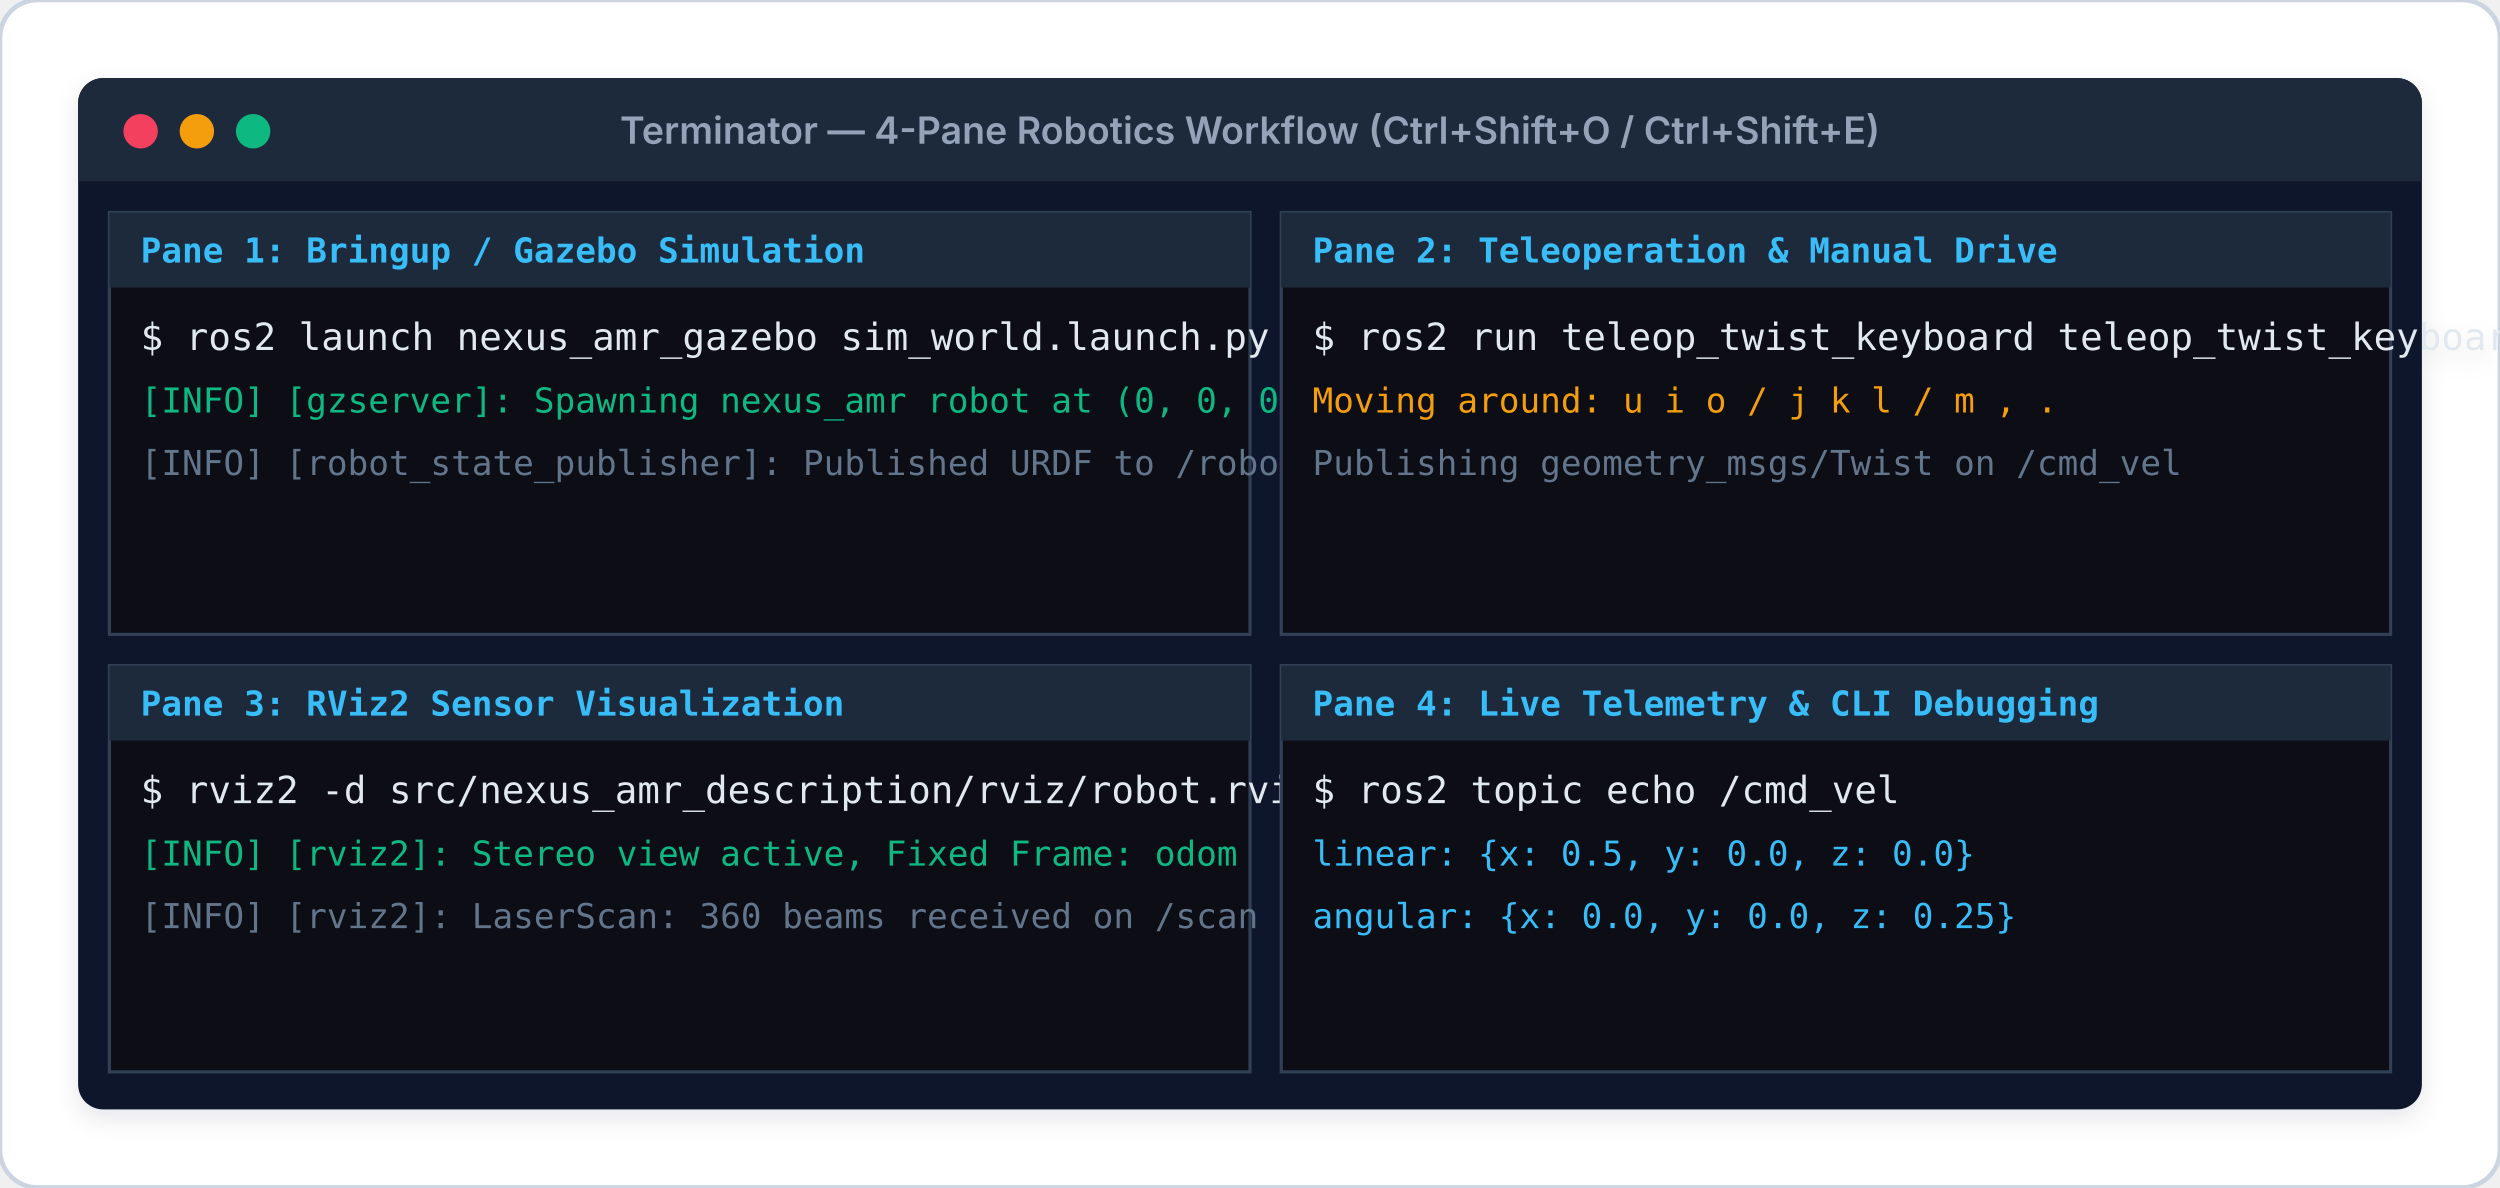
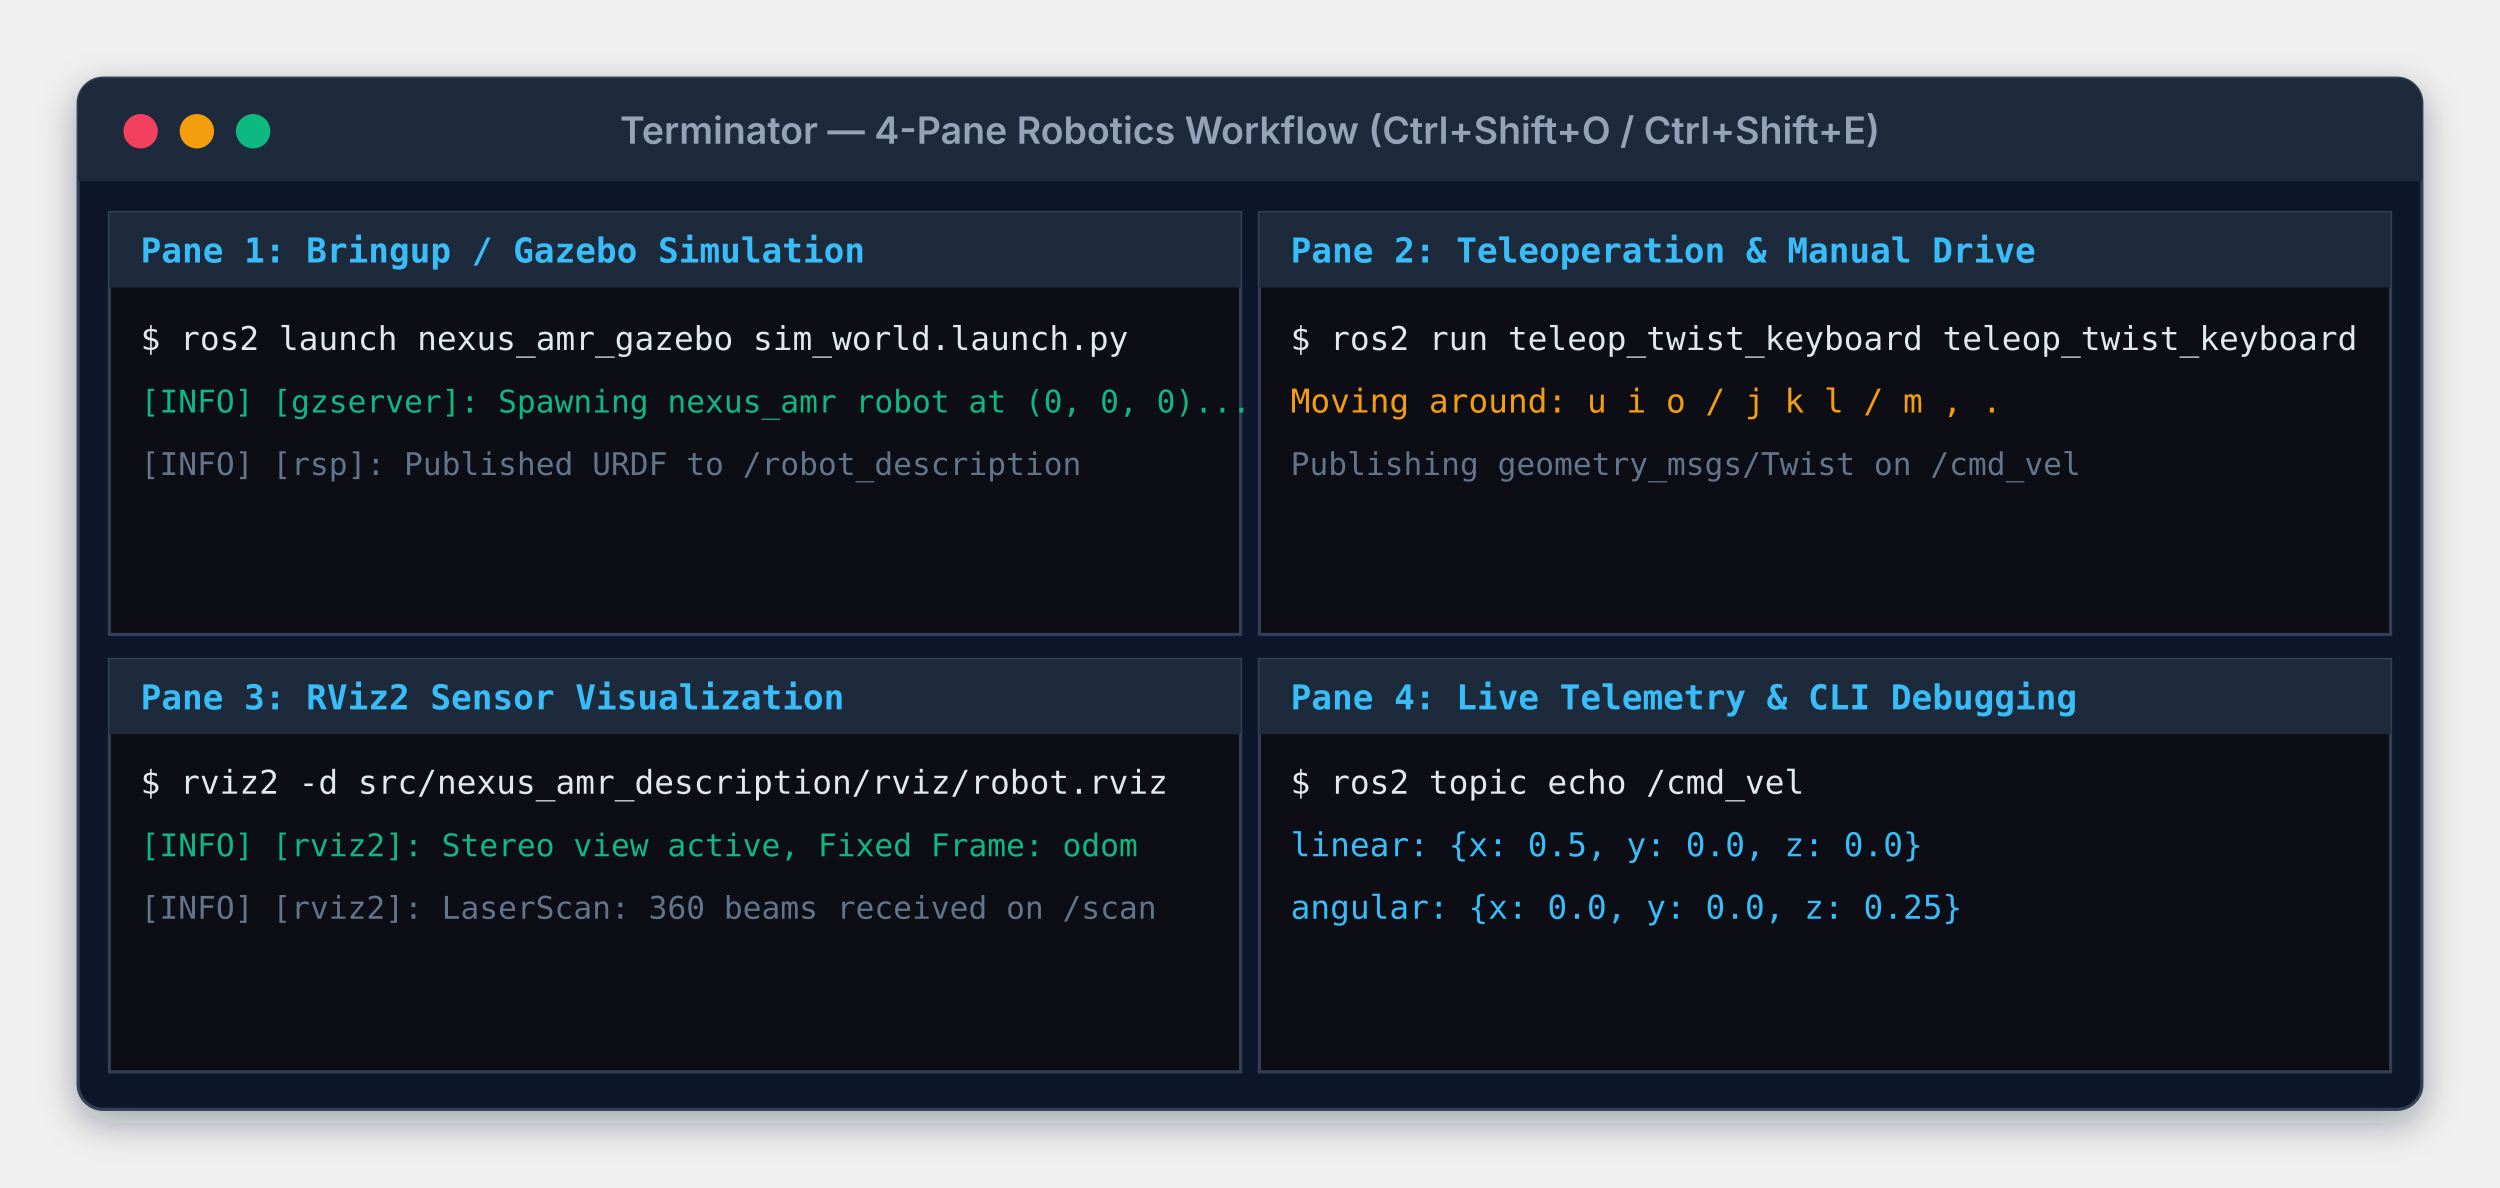
<svg xmlns="http://www.w3.org/2000/svg" viewBox="0 0 800 380" width="100%" height="100%">
  <defs>
-     <filter id="winShadow" x="-2%" y="-3%" width="104%" height="108%">
-       <feDropShadow dx="0" dy="3" stdDeviation="4" flood-color="#0f172a" flood-opacity="0.1" />
+     <filter id="winShadow" x="-3%" y="-4%" width="106%" height="110%">
+       <feDropShadow dx="0" dy="4" stdDeviation="6" flood-color="#0f172a" flood-opacity="0.35" />
    </filter>
  </defs>
-   <rect width="800" height="380" rx="12" fill="#ffffff" stroke="#cbd5e1" stroke-width="1.5" />
+   <rect width="800" height="380" fill="none" />
  <g filter="url(#winShadow)">
-     <rect x="25" y="25" width="750" height="330" rx="8" fill="#0f172a" />
+     <rect x="25" y="25" width="750" height="330" rx="8" fill="#0f172a" stroke="#334155" stroke-width="1" />
    <path d="M 25 33 A 8 8 0 0 1 33 25 L 767 25 A 8 8 0 0 1 775 33 L 775 58 L 25 58 Z" fill="#1e293b" />
    <circle cx="45" cy="42" r="5.5" fill="#f43f5e" />
    <circle cx="63" cy="42" r="5.5" fill="#f59e0b" />
    <circle cx="81" cy="42" r="5.5" fill="#10b981" />
    <text x="400" y="46" font-family="-apple-system, BlinkMacSystemFont, sans-serif" font-size="12" font-weight="600" fill="#94a3b8" text-anchor="middle">Terminator — 4-Pane Robotics Workflow (Ctrl+Shift+O / Ctrl+Shift+E)</text>
-     <rect x="35" y="68" width="365" height="135" fill="#090d16" stroke="#334155" stroke-width="1" />
-     <rect x="35" y="68" width="365" height="24" fill="#1e293b" />
+     <rect x="35" y="68" width="362" height="135" fill="#090d16" stroke="#334155" stroke-width="1" />
+     <rect x="35" y="68" width="362" height="24" fill="#1e293b" />
    <text x="45" y="84" font-family="monospace" font-size="11" font-weight="bold" fill="#38bdf8">Pane 1: Bringup / Gazebo Simulation</text>
-     <text x="45" y="112" font-family="monospace" font-size="12" fill="#e2e8f0">$ ros2 launch nexus_amr_gazebo sim_world.launch.py</text>
-     <text x="45" y="132" font-family="monospace" font-size="11" fill="#10b981">[INFO] [gzserver]: Spawning nexus_amr robot at (0, 0, 0)...</text>
-     <text x="45" y="152" font-family="monospace" font-size="11" fill="#64748b">[INFO] [robot_state_publisher]: Published URDF to /robot_description</text>
-     <rect x="410" y="68" width="355" height="135" fill="#090d16" stroke="#334155" stroke-width="1" />
-     <rect x="410" y="68" width="355" height="24" fill="#1e293b" />
-     <text x="420" y="84" font-family="monospace" font-size="11" font-weight="bold" fill="#38bdf8">Pane 2: Teleoperation &amp; Manual Drive</text>
-     <text x="420" y="112" font-family="monospace" font-size="12" fill="#e2e8f0">$ ros2 run teleop_twist_keyboard teleop_twist_keyboard</text>
-     <text x="420" y="132" font-family="monospace" font-size="11" fill="#f59e0b">Moving around: u i o / j k l / m , .</text>
-     <text x="420" y="152" font-family="monospace" font-size="11" fill="#64748b">Publishing geometry_msgs/Twist on /cmd_vel</text>
-     <rect x="35" y="213" width="365" height="130" fill="#090d16" stroke="#334155" stroke-width="1" />
-     <rect x="35" y="213" width="365" height="24" fill="#1e293b" />
-     <text x="45" y="229" font-family="monospace" font-size="11" font-weight="bold" fill="#38bdf8">Pane 3: RViz2 Sensor Visualization</text>
-     <text x="45" y="257" font-family="monospace" font-size="12" fill="#e2e8f0">$ rviz2 -d src/nexus_amr_description/rviz/robot.rviz</text>
-     <text x="45" y="277" font-family="monospace" font-size="11" fill="#10b981">[INFO] [rviz2]: Stereo view active, Fixed Frame: odom</text>
-     <text x="45" y="297" font-family="monospace" font-size="11" fill="#64748b">[INFO] [rviz2]: LaserScan: 360 beams received on /scan</text>
-     <rect x="410" y="213" width="355" height="130" fill="#090d16" stroke="#334155" stroke-width="1" />
-     <rect x="410" y="213" width="355" height="24" fill="#1e293b" />
-     <text x="420" y="229" font-family="monospace" font-size="11" font-weight="bold" fill="#38bdf8">Pane 4: Live Telemetry &amp; CLI Debugging</text>
-     <text x="420" y="257" font-family="monospace" font-size="12" fill="#e2e8f0">$ ros2 topic echo /cmd_vel</text>
-     <text x="420" y="277" font-family="monospace" font-size="11" fill="#38bdf8">linear: {x: 0.5, y: 0.0, z: 0.0}</text>
-     <text x="420" y="297" font-family="monospace" font-size="11" fill="#38bdf8">angular: {x: 0.0, y: 0.0, z: 0.25}</text>
+     <text x="45" y="112" font-family="monospace" font-size="10.5" fill="#e2e8f0">$ ros2 launch nexus_amr_gazebo sim_world.launch.py</text>
+     <text x="45" y="132" font-family="monospace" font-size="10" fill="#10b981">[INFO] [gzserver]: Spawning nexus_amr robot at (0, 0, 0)...</text>
+     <text x="45" y="152" font-family="monospace" font-size="10" fill="#64748b">[INFO] [rsp]: Published URDF to /robot_description</text>
+     <rect x="403" y="68" width="362" height="135" fill="#090d16" stroke="#334155" stroke-width="1" />
+     <rect x="403" y="68" width="362" height="24" fill="#1e293b" />
+     <text x="413" y="84" font-family="monospace" font-size="11" font-weight="bold" fill="#38bdf8">Pane 2: Teleoperation &amp; Manual Drive</text>
+     <text x="413" y="112" font-family="monospace" font-size="10.5" fill="#e2e8f0">$ ros2 run teleop_twist_keyboard teleop_twist_keyboard</text>
+     <text x="413" y="132" font-family="monospace" font-size="10.5" fill="#f59e0b">Moving around: u i o / j k l / m , .</text>
+     <text x="413" y="152" font-family="monospace" font-size="10" fill="#64748b">Publishing geometry_msgs/Twist on /cmd_vel</text>
+     <rect x="35" y="211" width="362" height="132" fill="#090d16" stroke="#334155" stroke-width="1" />
+     <rect x="35" y="211" width="362" height="24" fill="#1e293b" />
+     <text x="45" y="227" font-family="monospace" font-size="11" font-weight="bold" fill="#38bdf8">Pane 3: RViz2 Sensor Visualization</text>
+     <text x="45" y="254" font-family="monospace" font-size="10.5" fill="#e2e8f0">$ rviz2 -d src/nexus_amr_description/rviz/robot.rviz</text>
+     <text x="45" y="274" font-family="monospace" font-size="10" fill="#10b981">[INFO] [rviz2]: Stereo view active, Fixed Frame: odom</text>
+     <text x="45" y="294" font-family="monospace" font-size="10" fill="#64748b">[INFO] [rviz2]: LaserScan: 360 beams received on /scan</text>
+     <rect x="403" y="211" width="362" height="132" fill="#090d16" stroke="#334155" stroke-width="1" />
+     <rect x="403" y="211" width="362" height="24" fill="#1e293b" />
+     <text x="413" y="227" font-family="monospace" font-size="11" font-weight="bold" fill="#38bdf8">Pane 4: Live Telemetry &amp; CLI Debugging</text>
+     <text x="413" y="254" font-family="monospace" font-size="10.5" fill="#e2e8f0">$ ros2 topic echo /cmd_vel</text>
+     <text x="413" y="274" font-family="monospace" font-size="10.5" fill="#38bdf8">linear: {x: 0.5, y: 0.0, z: 0.0}</text>
+     <text x="413" y="294" font-family="monospace" font-size="10.5" fill="#38bdf8">angular: {x: 0.0, y: 0.0, z: 0.25}</text>
  </g>
</svg>
